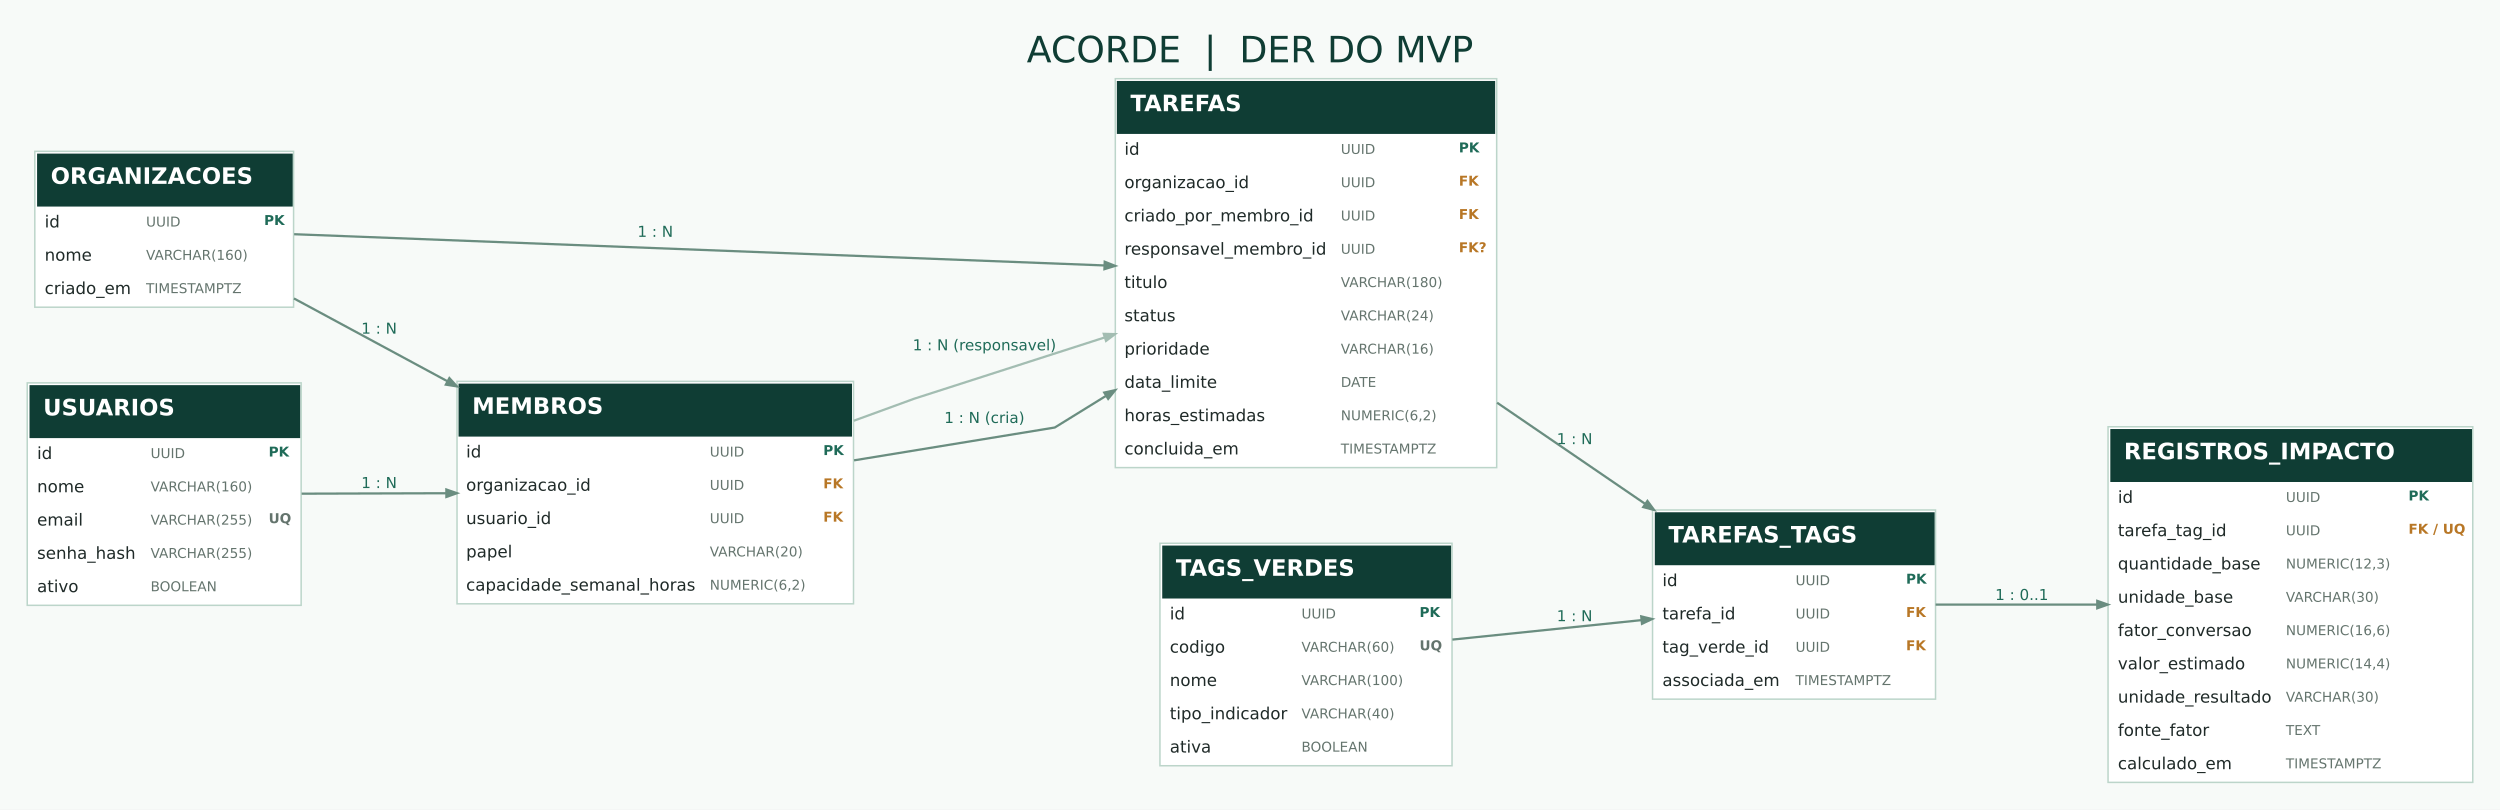
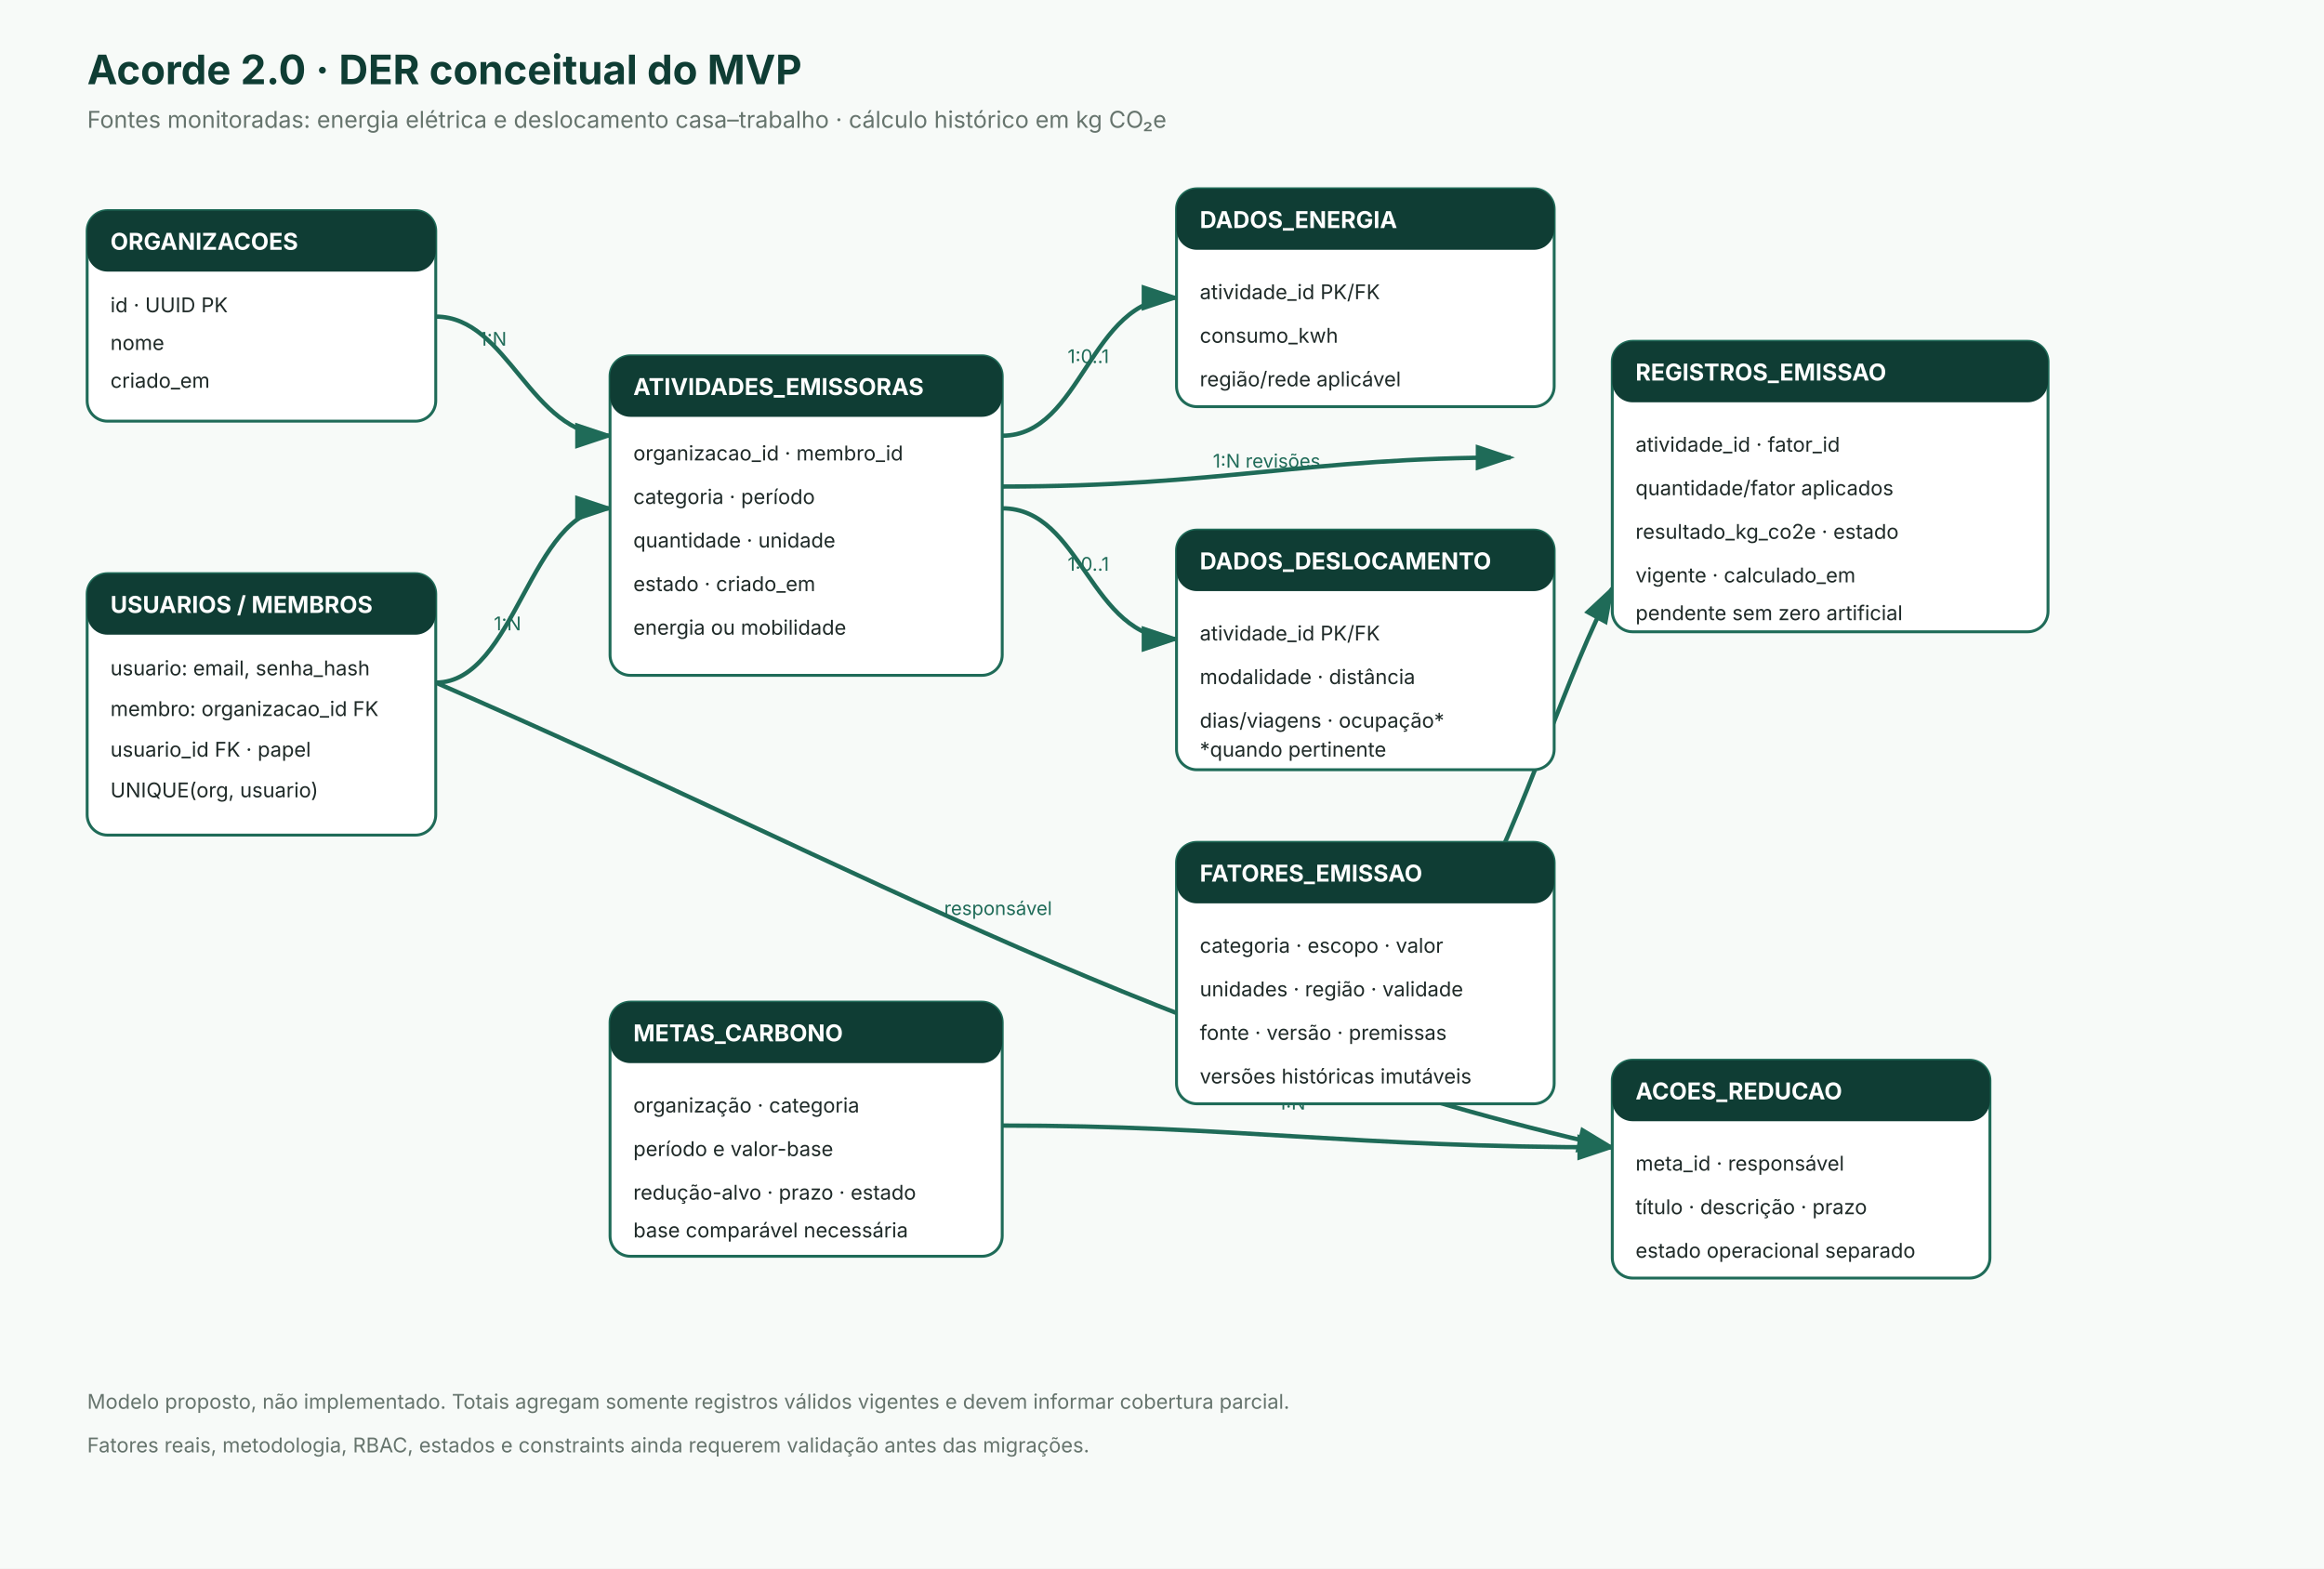
- <svg xmlns="http://www.w3.org/2000/svg" width="1652pt" height="535pt" viewBox="0.00 0.00 1652.00 535.00">
-   <g id="graph0" class="graph" transform="scale(1 1) rotate(0) translate(18 517)">
-     <polygon fill="#f7faf8" stroke="transparent" points="-18,18 -18,-517 1634,-517 1634,18 -18,18" />
-     <text text-anchor="middle" x="808" y="-475.8" font-family="DejaVu Sans" font-size="24.00" fill="#0f3d34">ACORDE  |  DER DO MVP</text>
-     <g id="node1" class="node">
-       <polygon fill="white" stroke="transparent" points="5,-314 5,-417 176,-417 176,-314 5,-314" />
-       <polygon fill="#0f3d34" stroke="transparent" points="6.5,-380.5 6.5,-415.5 175.5,-415.5 175.5,-380.5 6.5,-380.5" />
-       <text text-anchor="start" x="15.5" y="-395.5" font-family="DejaVu Sans" font-weight="bold" font-size="15.00" fill="white">ORGANIZACOES</text>
-       <text text-anchor="start" x="11.5" y="-366.7" font-family="DejaVu Sans" font-size="11.00" fill="#1f2a28">id</text>
-       <text text-anchor="start" x="78.5" y="-367.3" font-family="DejaVu Sans" font-size="9.00" fill="#64746d">UUID</text>
-       <text text-anchor="start" x="156.5" y="-368.3" font-family="DejaVu Sans" font-weight="bold" font-size="9.00" fill="#1f6b58">PK</text>
-       <text text-anchor="start" x="11.5" y="-344.7" font-family="DejaVu Sans" font-size="11.00" fill="#1f2a28">nome</text>
-       <text text-anchor="start" x="78.5" y="-345.3" font-family="DejaVu Sans" font-size="9.00" fill="#64746d">VARCHAR(160)</text>
-       <text text-anchor="start" x="156.5" y="-346.3" font-family="DejaVu Sans" font-weight="bold" font-size="9.00" fill="#64746d"> </text>
-       <text text-anchor="start" x="11.5" y="-322.7" font-family="DejaVu Sans" font-size="11.00" fill="#1f2a28">criado_em</text>
-       <text text-anchor="start" x="78.5" y="-323.3" font-family="DejaVu Sans" font-size="9.00" fill="#64746d">TIMESTAMPTZ</text>
-       <text text-anchor="start" x="156.5" y="-324.3" font-family="DejaVu Sans" font-weight="bold" font-size="9.00" fill="#64746d"> </text>
-       <polygon fill="none" stroke="#bcd5ca" points="5,-314 5,-417 176,-417 176,-314 5,-314" />
-     </g>
-     <g id="node3" class="node">
-       <polygon fill="white" stroke="transparent" points="284,-118 284,-265 546,-265 546,-118 284,-118" />
-       <polygon fill="#0f3d34" stroke="transparent" points="285,-228.5 285,-263.5 545,-263.5 545,-228.5 285,-228.5" />
-       <text text-anchor="start" x="294" y="-243.5" font-family="DejaVu Sans" font-weight="bold" font-size="15.00" fill="white">MEMBROS</text>
-       <text text-anchor="start" x="290" y="-214.7" font-family="DejaVu Sans" font-size="11.00" fill="#1f2a28">id</text>
-       <text text-anchor="start" x="451" y="-215.3" font-family="DejaVu Sans" font-size="9.00" fill="#64746d">UUID</text>
-       <text text-anchor="start" x="526" y="-216.3" font-family="DejaVu Sans" font-weight="bold" font-size="9.00" fill="#1f6b58">PK</text>
-       <text text-anchor="start" x="290" y="-192.7" font-family="DejaVu Sans" font-size="11.00" fill="#1f2a28">organizacao_id</text>
-       <text text-anchor="start" x="451" y="-193.3" font-family="DejaVu Sans" font-size="9.00" fill="#64746d">UUID</text>
-       <text text-anchor="start" x="526" y="-194.3" font-family="DejaVu Sans" font-weight="bold" font-size="9.00" fill="#b87726">FK</text>
-       <text text-anchor="start" x="290" y="-170.7" font-family="DejaVu Sans" font-size="11.00" fill="#1f2a28">usuario_id</text>
-       <text text-anchor="start" x="451" y="-171.3" font-family="DejaVu Sans" font-size="9.00" fill="#64746d">UUID</text>
-       <text text-anchor="start" x="526" y="-172.3" font-family="DejaVu Sans" font-weight="bold" font-size="9.00" fill="#b87726">FK</text>
-       <text text-anchor="start" x="290" y="-148.7" font-family="DejaVu Sans" font-size="11.00" fill="#1f2a28">papel</text>
-       <text text-anchor="start" x="451" y="-149.3" font-family="DejaVu Sans" font-size="9.00" fill="#64746d">VARCHAR(20)</text>
-       <text text-anchor="start" x="526" y="-150.3" font-family="DejaVu Sans" font-weight="bold" font-size="9.00" fill="#64746d"> </text>
-       <text text-anchor="start" x="290" y="-126.7" font-family="DejaVu Sans" font-size="11.00" fill="#1f2a28">capacidade_semanal_horas</text>
-       <text text-anchor="start" x="451" y="-127.3" font-family="DejaVu Sans" font-size="9.00" fill="#64746d">NUMERIC(6,2)</text>
-       <text text-anchor="start" x="526" y="-128.3" font-family="DejaVu Sans" font-weight="bold" font-size="9.00" fill="#64746d"> </text>
-       <polygon fill="none" stroke="#bcd5ca" points="284,-118 284,-265 546,-265 546,-118 284,-118" />
-     </g>
-     <g id="edge1" class="edge">
-       <path fill="none" stroke="#6a8d80" stroke-width="1.5" d="M176.23,-319.78C207.24,-303.05 243.17,-283.67 277.55,-265.12" />
-       <polygon fill="#6a8d80" stroke="#6a8d80" stroke-width="1.5" points="278.95,-267.15 283.95,-261.67 276.62,-262.83 278.95,-267.15" />
-       <text text-anchor="middle" x="232.5" y="-296.5" font-family="DejaVu Sans" font-size="10.00" fill="#1f6b58">1 : N</text>
-     </g>
-     <g id="node4" class="node">
-       <polygon fill="white" stroke="transparent" points="719,-208 719,-465 971,-465 971,-208 719,-208" />
-       <polygon fill="#0f3d34" stroke="transparent" points="720,-428.5 720,-463.5 970,-463.5 970,-428.5 720,-428.5" />
-       <text text-anchor="start" x="729" y="-443.5" font-family="DejaVu Sans" font-weight="bold" font-size="15.00" fill="white">TAREFAS</text>
-       <text text-anchor="start" x="725" y="-414.7" font-family="DejaVu Sans" font-size="11.00" fill="#1f2a28">id</text>
-       <text text-anchor="start" x="868" y="-415.3" font-family="DejaVu Sans" font-size="9.00" fill="#64746d">UUID</text>
-       <text text-anchor="start" x="946" y="-416.3" font-family="DejaVu Sans" font-weight="bold" font-size="9.00" fill="#1f6b58">PK</text>
-       <text text-anchor="start" x="725" y="-392.7" font-family="DejaVu Sans" font-size="11.00" fill="#1f2a28">organizacao_id</text>
-       <text text-anchor="start" x="868" y="-393.3" font-family="DejaVu Sans" font-size="9.00" fill="#64746d">UUID</text>
-       <text text-anchor="start" x="946" y="-394.3" font-family="DejaVu Sans" font-weight="bold" font-size="9.00" fill="#b87726">FK</text>
-       <text text-anchor="start" x="725" y="-370.7" font-family="DejaVu Sans" font-size="11.00" fill="#1f2a28">criado_por_membro_id</text>
-       <text text-anchor="start" x="868" y="-371.3" font-family="DejaVu Sans" font-size="9.00" fill="#64746d">UUID</text>
-       <text text-anchor="start" x="946" y="-372.3" font-family="DejaVu Sans" font-weight="bold" font-size="9.00" fill="#b87726">FK</text>
-       <text text-anchor="start" x="725" y="-348.7" font-family="DejaVu Sans" font-size="11.00" fill="#1f2a28">responsavel_membro_id</text>
-       <text text-anchor="start" x="868" y="-349.3" font-family="DejaVu Sans" font-size="9.00" fill="#64746d">UUID</text>
-       <text text-anchor="start" x="946" y="-350.3" font-family="DejaVu Sans" font-weight="bold" font-size="9.00" fill="#b87726">FK?</text>
-       <text text-anchor="start" x="725" y="-326.7" font-family="DejaVu Sans" font-size="11.00" fill="#1f2a28">titulo</text>
-       <text text-anchor="start" x="868" y="-327.3" font-family="DejaVu Sans" font-size="9.00" fill="#64746d">VARCHAR(180)</text>
-       <text text-anchor="start" x="946" y="-328.3" font-family="DejaVu Sans" font-weight="bold" font-size="9.00" fill="#64746d"> </text>
-       <text text-anchor="start" x="725" y="-304.7" font-family="DejaVu Sans" font-size="11.00" fill="#1f2a28">status</text>
-       <text text-anchor="start" x="868" y="-305.3" font-family="DejaVu Sans" font-size="9.00" fill="#64746d">VARCHAR(24)</text>
-       <text text-anchor="start" x="946" y="-306.3" font-family="DejaVu Sans" font-weight="bold" font-size="9.00" fill="#64746d"> </text>
-       <text text-anchor="start" x="725" y="-282.7" font-family="DejaVu Sans" font-size="11.00" fill="#1f2a28">prioridade</text>
-       <text text-anchor="start" x="868" y="-283.3" font-family="DejaVu Sans" font-size="9.00" fill="#64746d">VARCHAR(16)</text>
-       <text text-anchor="start" x="946" y="-284.3" font-family="DejaVu Sans" font-weight="bold" font-size="9.00" fill="#64746d"> </text>
-       <text text-anchor="start" x="725" y="-260.7" font-family="DejaVu Sans" font-size="11.00" fill="#1f2a28">data_limite</text>
-       <text text-anchor="start" x="868" y="-261.3" font-family="DejaVu Sans" font-size="9.00" fill="#64746d">DATE</text>
-       <text text-anchor="start" x="946" y="-262.3" font-family="DejaVu Sans" font-weight="bold" font-size="9.00" fill="#64746d"> </text>
-       <text text-anchor="start" x="725" y="-238.7" font-family="DejaVu Sans" font-size="11.00" fill="#1f2a28">horas_estimadas</text>
-       <text text-anchor="start" x="868" y="-239.3" font-family="DejaVu Sans" font-size="9.00" fill="#64746d">NUMERIC(6,2)</text>
-       <text text-anchor="start" x="946" y="-240.3" font-family="DejaVu Sans" font-weight="bold" font-size="9.00" fill="#64746d"> </text>
-       <text text-anchor="start" x="725" y="-216.7" font-family="DejaVu Sans" font-size="11.00" fill="#1f2a28">concluida_em</text>
-       <text text-anchor="start" x="868" y="-217.3" font-family="DejaVu Sans" font-size="9.00" fill="#64746d">TIMESTAMPTZ</text>
-       <text text-anchor="start" x="946" y="-218.3" font-family="DejaVu Sans" font-weight="bold" font-size="9.00" fill="#64746d"> </text>
-       <polygon fill="none" stroke="#bcd5ca" points="719,-208 719,-465 971,-465 971,-208 719,-208" />
-     </g>
-     <g id="edge3" class="edge">
-       <path fill="none" stroke="#6a8d80" stroke-width="1.5" d="M176.36,-362.23C306.71,-357.21 557.27,-347.55 711.63,-341.6" />
-       <polygon fill="#6a8d80" stroke="#6a8d80" stroke-width="1.5" points="712,-344.04 718.9,-341.32 711.81,-339.14 712,-344.04" />
-       <text text-anchor="middle" x="415" y="-360.5" font-family="DejaVu Sans" font-size="10.00" fill="#1f6b58">1 : N</text>
-     </g>
-     <g id="node2" class="node">
-       <polygon fill="white" stroke="transparent" points="0,-117 0,-264 181,-264 181,-117 0,-117" />
-       <polygon fill="#0f3d34" stroke="transparent" points="1.5,-227.5 1.5,-262.5 180.5,-262.5 180.5,-227.5 1.5,-227.5" />
-       <text text-anchor="start" x="10.5" y="-242.5" font-family="DejaVu Sans" font-weight="bold" font-size="15.00" fill="white">USUARIOS</text>
-       <text text-anchor="start" x="6.5" y="-213.7" font-family="DejaVu Sans" font-size="11.00" fill="#1f2a28">id</text>
-       <text text-anchor="start" x="81.5" y="-214.3" font-family="DejaVu Sans" font-size="9.00" fill="#64746d">UUID</text>
-       <text text-anchor="start" x="159.5" y="-215.3" font-family="DejaVu Sans" font-weight="bold" font-size="9.00" fill="#1f6b58">PK</text>
-       <text text-anchor="start" x="6.5" y="-191.7" font-family="DejaVu Sans" font-size="11.00" fill="#1f2a28">nome</text>
-       <text text-anchor="start" x="81.5" y="-192.3" font-family="DejaVu Sans" font-size="9.00" fill="#64746d">VARCHAR(160)</text>
-       <text text-anchor="start" x="159.5" y="-193.3" font-family="DejaVu Sans" font-weight="bold" font-size="9.00" fill="#64746d"> </text>
-       <text text-anchor="start" x="6.5" y="-169.7" font-family="DejaVu Sans" font-size="11.00" fill="#1f2a28">email</text>
-       <text text-anchor="start" x="81.5" y="-170.3" font-family="DejaVu Sans" font-size="9.00" fill="#64746d">VARCHAR(255)</text>
-       <text text-anchor="start" x="159.5" y="-171.3" font-family="DejaVu Sans" font-weight="bold" font-size="9.00" fill="#64746d">UQ</text>
-       <text text-anchor="start" x="6.5" y="-147.7" font-family="DejaVu Sans" font-size="11.00" fill="#1f2a28">senha_hash</text>
-       <text text-anchor="start" x="81.5" y="-148.3" font-family="DejaVu Sans" font-size="9.00" fill="#64746d">VARCHAR(255)</text>
-       <text text-anchor="start" x="159.5" y="-149.3" font-family="DejaVu Sans" font-weight="bold" font-size="9.00" fill="#64746d"> </text>
-       <text text-anchor="start" x="6.5" y="-125.7" font-family="DejaVu Sans" font-size="11.00" fill="#1f2a28">ativo</text>
-       <text text-anchor="start" x="81.5" y="-126.3" font-family="DejaVu Sans" font-size="9.00" fill="#64746d">BOOLEAN</text>
-       <text text-anchor="start" x="159.5" y="-127.3" font-family="DejaVu Sans" font-weight="bold" font-size="9.00" fill="#64746d"> </text>
-       <polygon fill="none" stroke="#bcd5ca" points="0,-117 0,-264 181,-264 181,-117 0,-117" />
-     </g>
-     <g id="edge2" class="edge">
-       <path fill="none" stroke="#6a8d80" stroke-width="1.5" d="M181.33,-190.78C210.88,-190.87 244.43,-190.97 276.67,-191.07" />
-       <polygon fill="#6a8d80" stroke="#6a8d80" stroke-width="1.5" points="276.96,-193.52 283.97,-191.1 276.97,-188.63 276.96,-193.52" />
-       <text text-anchor="middle" x="232.5" y="-194.5" font-family="DejaVu Sans" font-size="10.00" fill="#1f6b58">1 : N</text>
-     </g>
-     <g id="edge4" class="edge">
-       <path fill="none" stroke="#6a8d80" stroke-width="1.5" d="M546.34,-212.81C612.48,-223.62 679,-234.5 679,-234.5 679,-234.5 693.02,-243.17 712.89,-255.45" />
-       <polygon fill="#6a8d80" stroke="#6a8d80" stroke-width="1.5" points="711.7,-257.59 718.94,-259.19 714.28,-253.43 711.7,-257.59" />
-       <text text-anchor="middle" x="632.5" y="-237.5" font-family="DejaVu Sans" font-size="10.00" fill="#1f6b58">1 : N (cria)</text>
-     </g>
-     <g id="edge8" class="edge">
-       <path fill="none" stroke="#a3bdb2" stroke-width="1.5" d="M546.14,-238.96C569.19,-247.37 586,-253.5 586,-253.5 586,-253.5 648.41,-273.58 711.84,-293.98" />
-       <polygon fill="#a3bdb2" stroke="#a3bdb2" stroke-width="1.5" points="711.36,-296.4 718.78,-296.22 712.87,-291.74 711.36,-296.4" />
-       <text text-anchor="middle" x="632.5" y="-285.5" font-family="DejaVu Sans" font-size="10.00" fill="#1f6b58">1 : N (responsavel)</text>
-     </g>
-     <g id="node6" class="node">
-       <polygon fill="white" stroke="transparent" points="1074,-55 1074,-180 1261,-180 1261,-55 1074,-55" />
-       <polygon fill="#0f3d34" stroke="transparent" points="1075.5,-143.5 1075.5,-178.5 1260.5,-178.5 1260.5,-143.5 1075.5,-143.5" />
-       <text text-anchor="start" x="1084.5" y="-158.5" font-family="DejaVu Sans" font-weight="bold" font-size="15.00" fill="white">TAREFAS_TAGS</text>
-       <text text-anchor="start" x="1080.5" y="-129.7" font-family="DejaVu Sans" font-size="11.00" fill="#1f2a28">id</text>
-       <text text-anchor="start" x="1168.5" y="-130.3" font-family="DejaVu Sans" font-size="9.00" fill="#64746d">UUID</text>
-       <text text-anchor="start" x="1241.5" y="-131.3" font-family="DejaVu Sans" font-weight="bold" font-size="9.00" fill="#1f6b58">PK</text>
-       <text text-anchor="start" x="1080.5" y="-107.7" font-family="DejaVu Sans" font-size="11.00" fill="#1f2a28">tarefa_id</text>
-       <text text-anchor="start" x="1168.5" y="-108.3" font-family="DejaVu Sans" font-size="9.00" fill="#64746d">UUID</text>
-       <text text-anchor="start" x="1241.5" y="-109.3" font-family="DejaVu Sans" font-weight="bold" font-size="9.00" fill="#b87726">FK</text>
-       <text text-anchor="start" x="1080.5" y="-85.7" font-family="DejaVu Sans" font-size="11.00" fill="#1f2a28">tag_verde_id</text>
-       <text text-anchor="start" x="1168.5" y="-86.3" font-family="DejaVu Sans" font-size="9.00" fill="#64746d">UUID</text>
-       <text text-anchor="start" x="1241.5" y="-87.3" font-family="DejaVu Sans" font-weight="bold" font-size="9.00" fill="#b87726">FK</text>
-       <text text-anchor="start" x="1080.5" y="-63.7" font-family="DejaVu Sans" font-size="11.00" fill="#1f2a28">associada_em</text>
-       <text text-anchor="start" x="1168.5" y="-64.3" font-family="DejaVu Sans" font-size="9.00" fill="#64746d">TIMESTAMPTZ</text>
-       <text text-anchor="start" x="1241.5" y="-65.3" font-family="DejaVu Sans" font-weight="bold" font-size="9.00" fill="#64746d"> </text>
-       <polygon fill="none" stroke="#bcd5ca" points="1074,-55 1074,-180 1261,-180 1261,-55 1074,-55" />
-     </g>
-     <g id="edge5" class="edge">
-       <path fill="none" stroke="#6a8d80" stroke-width="1.5" d="M971.29,-250.89C1003.72,-228.73 1038.15,-205.2 1068.92,-184.18" />
-       <polygon fill="#6a8d80" stroke="#6a8d80" stroke-width="1.5" points="1070.63,-185.98 1075.03,-180.01 1067.86,-181.93 1070.63,-185.98" />
-       <text text-anchor="middle" x="1022.5" y="-223.5" font-family="DejaVu Sans" font-size="10.00" fill="#1f6b58">1 : N</text>
-     </g>
-     <g id="node5" class="node">
-       <polygon fill="white" stroke="transparent" points="748.5,-11 748.5,-158 941.5,-158 941.5,-11 748.5,-11" />
-       <polygon fill="#0f3d34" stroke="transparent" points="750,-121.5 750,-156.5 941,-156.5 941,-121.5 750,-121.5" />
-       <text text-anchor="start" x="759" y="-136.5" font-family="DejaVu Sans" font-weight="bold" font-size="15.00" fill="white">TAGS_VERDES</text>
-       <text text-anchor="start" x="755" y="-107.7" font-family="DejaVu Sans" font-size="11.00" fill="#1f2a28">id</text>
-       <text text-anchor="start" x="842" y="-108.3" font-family="DejaVu Sans" font-size="9.00" fill="#64746d">UUID</text>
-       <text text-anchor="start" x="920" y="-109.3" font-family="DejaVu Sans" font-weight="bold" font-size="9.00" fill="#1f6b58">PK</text>
-       <text text-anchor="start" x="755" y="-85.7" font-family="DejaVu Sans" font-size="11.00" fill="#1f2a28">codigo</text>
-       <text text-anchor="start" x="842" y="-86.3" font-family="DejaVu Sans" font-size="9.00" fill="#64746d">VARCHAR(60)</text>
-       <text text-anchor="start" x="920" y="-87.3" font-family="DejaVu Sans" font-weight="bold" font-size="9.00" fill="#64746d">UQ</text>
-       <text text-anchor="start" x="755" y="-63.7" font-family="DejaVu Sans" font-size="11.00" fill="#1f2a28">nome</text>
-       <text text-anchor="start" x="842" y="-64.3" font-family="DejaVu Sans" font-size="9.00" fill="#64746d">VARCHAR(100)</text>
-       <text text-anchor="start" x="920" y="-65.3" font-family="DejaVu Sans" font-weight="bold" font-size="9.00" fill="#64746d"> </text>
-       <text text-anchor="start" x="755" y="-41.7" font-family="DejaVu Sans" font-size="11.00" fill="#1f2a28">tipo_indicador</text>
-       <text text-anchor="start" x="842" y="-42.3" font-family="DejaVu Sans" font-size="9.00" fill="#64746d">VARCHAR(40)</text>
-       <text text-anchor="start" x="920" y="-43.3" font-family="DejaVu Sans" font-weight="bold" font-size="9.00" fill="#64746d"> </text>
-       <text text-anchor="start" x="755" y="-19.7" font-family="DejaVu Sans" font-size="11.00" fill="#1f2a28">ativa</text>
-       <text text-anchor="start" x="842" y="-20.3" font-family="DejaVu Sans" font-size="9.00" fill="#64746d">BOOLEAN</text>
-       <text text-anchor="start" x="920" y="-21.3" font-family="DejaVu Sans" font-weight="bold" font-size="9.00" fill="#64746d"> </text>
-       <polygon fill="none" stroke="#bcd5ca" points="748.5,-11 748.5,-158 941.5,-158 941.5,-11 748.5,-11" />
-     </g>
-     <g id="edge6" class="edge">
-       <path fill="none" stroke="#6a8d80" stroke-width="1.5" d="M941.73,-94.36C981.06,-98.41 1026.61,-103.1 1066.39,-107.19" />
-       <polygon fill="#6a8d80" stroke="#6a8d80" stroke-width="1.5" points="1066.53,-109.67 1073.74,-107.95 1067.03,-104.8 1066.53,-109.67" />
-       <text text-anchor="middle" x="1022.5" y="-106.5" font-family="DejaVu Sans" font-size="10.00" fill="#1f6b58">1 : N</text>
-     </g>
-     <g id="node7" class="node">
-       <polygon fill="white" stroke="transparent" points="1375,0 1375,-235 1616,-235 1616,0 1375,0" />
-       <polygon fill="#0f3d34" stroke="transparent" points="1376.5,-198.5 1376.5,-233.5 1615.5,-233.5 1615.5,-198.5 1376.5,-198.5" />
-       <text text-anchor="start" x="1385.5" y="-213.5" font-family="DejaVu Sans" font-weight="bold" font-size="15.00" fill="white">REGISTROS_IMPACTO</text>
-       <text text-anchor="start" x="1381.5" y="-184.7" font-family="DejaVu Sans" font-size="11.00" fill="#1f2a28">id</text>
-       <text text-anchor="start" x="1492.5" y="-185.3" font-family="DejaVu Sans" font-size="9.00" fill="#64746d">UUID</text>
-       <text text-anchor="start" x="1573.5" y="-186.3" font-family="DejaVu Sans" font-weight="bold" font-size="9.00" fill="#1f6b58">PK</text>
-       <text text-anchor="start" x="1381.5" y="-162.7" font-family="DejaVu Sans" font-size="11.00" fill="#1f2a28">tarefa_tag_id</text>
-       <text text-anchor="start" x="1492.5" y="-163.3" font-family="DejaVu Sans" font-size="9.00" fill="#64746d">UUID</text>
-       <text text-anchor="start" x="1573.5" y="-164.3" font-family="DejaVu Sans" font-weight="bold" font-size="9.00" fill="#b87726">FK / UQ</text>
-       <text text-anchor="start" x="1381.5" y="-140.7" font-family="DejaVu Sans" font-size="11.00" fill="#1f2a28">quantidade_base</text>
-       <text text-anchor="start" x="1492.5" y="-141.3" font-family="DejaVu Sans" font-size="9.00" fill="#64746d">NUMERIC(12,3)</text>
-       <text text-anchor="start" x="1573.5" y="-142.3" font-family="DejaVu Sans" font-weight="bold" font-size="9.00" fill="#64746d"> </text>
-       <text text-anchor="start" x="1381.5" y="-118.7" font-family="DejaVu Sans" font-size="11.00" fill="#1f2a28">unidade_base</text>
-       <text text-anchor="start" x="1492.5" y="-119.3" font-family="DejaVu Sans" font-size="9.00" fill="#64746d">VARCHAR(30)</text>
-       <text text-anchor="start" x="1573.5" y="-120.3" font-family="DejaVu Sans" font-weight="bold" font-size="9.00" fill="#64746d"> </text>
-       <text text-anchor="start" x="1381.5" y="-96.7" font-family="DejaVu Sans" font-size="11.00" fill="#1f2a28">fator_conversao</text>
-       <text text-anchor="start" x="1492.5" y="-97.3" font-family="DejaVu Sans" font-size="9.00" fill="#64746d">NUMERIC(16,6)</text>
-       <text text-anchor="start" x="1573.5" y="-98.3" font-family="DejaVu Sans" font-weight="bold" font-size="9.00" fill="#64746d"> </text>
-       <text text-anchor="start" x="1381.5" y="-74.7" font-family="DejaVu Sans" font-size="11.00" fill="#1f2a28">valor_estimado</text>
-       <text text-anchor="start" x="1492.5" y="-75.3" font-family="DejaVu Sans" font-size="9.00" fill="#64746d">NUMERIC(14,4)</text>
-       <text text-anchor="start" x="1573.5" y="-76.3" font-family="DejaVu Sans" font-weight="bold" font-size="9.00" fill="#64746d"> </text>
-       <text text-anchor="start" x="1381.5" y="-52.7" font-family="DejaVu Sans" font-size="11.00" fill="#1f2a28">unidade_resultado</text>
-       <text text-anchor="start" x="1492.5" y="-53.3" font-family="DejaVu Sans" font-size="9.00" fill="#64746d">VARCHAR(30)</text>
-       <text text-anchor="start" x="1573.5" y="-54.3" font-family="DejaVu Sans" font-weight="bold" font-size="9.00" fill="#64746d"> </text>
-       <text text-anchor="start" x="1381.5" y="-30.7" font-family="DejaVu Sans" font-size="11.00" fill="#1f2a28">fonte_fator</text>
-       <text text-anchor="start" x="1492.5" y="-31.3" font-family="DejaVu Sans" font-size="9.00" fill="#64746d">TEXT</text>
-       <text text-anchor="start" x="1573.5" y="-32.3" font-family="DejaVu Sans" font-weight="bold" font-size="9.00" fill="#64746d"> </text>
-       <text text-anchor="start" x="1381.5" y="-8.7" font-family="DejaVu Sans" font-size="11.00" fill="#1f2a28">calculado_em</text>
-       <text text-anchor="start" x="1492.5" y="-9.3" font-family="DejaVu Sans" font-size="9.00" fill="#64746d">TIMESTAMPTZ</text>
-       <text text-anchor="start" x="1573.5" y="-10.3" font-family="DejaVu Sans" font-weight="bold" font-size="9.00" fill="#64746d"> </text>
-       <polygon fill="none" stroke="#bcd5ca" points="1375,0 1375,-235 1616,-235 1616,0 1375,0" />
-     </g>
-     <g id="edge7" class="edge">
-       <path fill="none" stroke="#6a8d80" stroke-width="1.5" d="M1261.05,-117.5C1294.22,-117.5 1332.22,-117.5 1367.79,-117.5" />
-       <polygon fill="#6a8d80" stroke="#6a8d80" stroke-width="1.5" points="1367.87,-119.95 1374.87,-117.5 1367.87,-115.05 1367.87,-119.95" />
-       <text text-anchor="middle" x="1318" y="-120.5" font-family="DejaVu Sans" font-size="10.00" fill="#1f6b58">1 : 0..1</text>
-     </g>
+ <svg xmlns="http://www.w3.org/2000/svg" viewBox="0 0 1600 1080" role="img" aria-labelledby="title desc">
+   <defs>
+     <style>
+       .bg{fill:#F7FAF8}.card{fill:#fff;stroke:#1F6B58;stroke-width:2;rx:14}.head{fill:#0F3D34;rx:14}.title{font:700 28px Manrope,Inter,sans-serif;fill:#0F3D34}.subtitle{font:16px Inter,sans-serif;fill:#66746D}.entity{font:700 16px Inter,sans-serif;fill:#fff}.field{font:14px Inter,sans-serif;fill:#1F2A28}.rel{stroke:#1F6B58;stroke-width:3;fill:none;marker-end:url(#arrow)}.tag{font:13px Inter,sans-serif;fill:#1F6B58}.note{font:14px Inter,sans-serif;fill:#66746D}
+     </style>
+     <marker id="arrow" markerWidth="10" markerHeight="10" refX="8" refY="3" orient="auto">
+       <path d="M0,0 L0,6 L9,3 z" fill="#1F6B58" />
+     </marker>
+   </defs>
+   <rect class="bg" width="1600" height="1080" />
+   <text class="title" x="60" y="58">Acorde 2.0 · DER conceitual do MVP</text>
+   <text class="subtitle" x="60" y="88">Fontes monitoradas: energia elétrica e deslocamento casa–trabalho · cálculo histórico em kg CO₂e</text>
+   <path class="rel" d="M300 218 C350 218 365 300 420 300" />
+   <text class="tag" x="330" y="238">1:N</text>
+   <path class="rel" d="M300 470 C355 470 365 350 420 350" />
+   <text class="tag" x="340" y="434">1:N</text>
+   <path class="rel" d="M690 300 C745 300 750 205 810 205" />
+   <text class="tag" x="735" y="250">1:0..1</text>
+   <path class="rel" d="M690 350 C745 350 750 440 810 440" />
+   <text class="tag" x="735" y="393">1:0..1</text>
+   <path class="rel" d="M690 335 C840 335 900 315 1040 315" />
+   <text class="tag" x="835" y="322">1:N revisões</text>
+   <path class="rel" d="M1010 635 C1050 560 1080 460 1110 405" />
+   <text class="tag" x="1032" y="522">1:N</text>
+   <path class="rel" d="M690 775 C850 775 930 790 1110 790" />
+   <text class="tag" x="880" y="764">1:N</text>
+   <path class="rel" d="M300 470 C600 600 800 720 1110 790" />
+   <text class="tag" x="650" y="630">responsável</text>
+   <g transform="translate(60 145)">
+     <rect class="card" width="240" height="145" />
+     <rect class="head" width="240" height="42" />
+     <text class="entity" x="16" y="27">ORGANIZACOES</text>
+     <text class="field" x="16" y="70">id · UUID PK</text>
+     <text class="field" x="16" y="96">nome</text>
+     <text class="field" x="16" y="122">criado_em</text>
  </g>
+   <g transform="translate(60 395)">
+     <rect class="card" width="240" height="180" />
+     <rect class="head" width="240" height="42" />
+     <text class="entity" x="16" y="27">USUARIOS / MEMBROS</text>
+     <text class="field" x="16" y="70">usuario: email, senha_hash</text>
+     <text class="field" x="16" y="98">membro: organizacao_id FK</text>
+     <text class="field" x="16" y="126">usuario_id FK · papel</text>
+     <text class="field" x="16" y="154">UNIQUE(org, usuario)</text>
+   </g>
+   <g transform="translate(420 245)">
+     <rect class="card" width="270" height="220" />
+     <rect class="head" width="270" height="42" />
+     <text class="entity" x="16" y="27">ATIVIDADES_EMISSORAS</text>
+     <text class="field" x="16" y="72">organizacao_id · membro_id</text>
+     <text class="field" x="16" y="102">categoria · período</text>
+     <text class="field" x="16" y="132">quantidade · unidade</text>
+     <text class="field" x="16" y="162">estado · criado_em</text>
+     <text class="field" x="16" y="192">energia ou mobilidade</text>
+   </g>
+   <g transform="translate(810 130)">
+     <rect class="card" width="260" height="150" />
+     <rect class="head" width="260" height="42" />
+     <text class="entity" x="16" y="27">DADOS_ENERGIA</text>
+     <text class="field" x="16" y="76">atividade_id PK/FK</text>
+     <text class="field" x="16" y="106">consumo_kwh</text>
+     <text class="field" x="16" y="136">região/rede aplicável</text>
+   </g>
+   <g transform="translate(810 365)">
+     <rect class="card" width="260" height="165" />
+     <rect class="head" width="260" height="42" />
+     <text class="entity" x="16" y="27">DADOS_DESLOCAMENTO</text>
+     <text class="field" x="16" y="76">atividade_id PK/FK</text>
+     <text class="field" x="16" y="106">modalidade · distância</text>
+     <text class="field" x="16" y="136">dias/viagens · ocupação*</text>
+     <text class="field" x="16" y="156">*quando pertinente</text>
+   </g>
+   <g transform="translate(810 580)">
+     <rect class="card" width="260" height="180" />
+     <rect class="head" width="260" height="42" />
+     <text class="entity" x="16" y="27">FATORES_EMISSAO</text>
+     <text class="field" x="16" y="76">categoria · escopo · valor</text>
+     <text class="field" x="16" y="106">unidades · região · validade</text>
+     <text class="field" x="16" y="136">fonte · versão · premissas</text>
+     <text class="field" x="16" y="166">versões históricas imutáveis</text>
+   </g>
+   <g transform="translate(1110 235)">
+     <rect class="card" width="300" height="200" />
+     <rect class="head" width="300" height="42" />
+     <text class="entity" x="16" y="27">REGISTROS_EMISSAO</text>
+     <text class="field" x="16" y="76">atividade_id · fator_id</text>
+     <text class="field" x="16" y="106">quantidade/fator aplicados</text>
+     <text class="field" x="16" y="136">resultado_kg_co2e · estado</text>
+     <text class="field" x="16" y="166">vigente · calculado_em</text>
+     <text class="field" x="16" y="192">pendente sem zero artificial</text>
+   </g>
+   <g transform="translate(420 690)">
+     <rect class="card" width="270" height="175" />
+     <rect class="head" width="270" height="42" />
+     <text class="entity" x="16" y="27">METAS_CARBONO</text>
+     <text class="field" x="16" y="76">organização · categoria</text>
+     <text class="field" x="16" y="106">período e valor-base</text>
+     <text class="field" x="16" y="136">redução-alvo · prazo · estado</text>
+     <text class="field" x="16" y="162">base comparável necessária</text>
+   </g>
+   <g transform="translate(1110 730)">
+     <rect class="card" width="260" height="150" />
+     <rect class="head" width="260" height="42" />
+     <text class="entity" x="16" y="27">ACOES_REDUCAO</text>
+     <text class="field" x="16" y="76">meta_id · responsável</text>
+     <text class="field" x="16" y="106">título · descrição · prazo</text>
+     <text class="field" x="16" y="136">estado operacional separado</text>
+   </g>
+   <text class="note" x="60" y="970">Modelo proposto, não implementado. Totais agregam somente registros válidos vigentes e devem informar cobertura parcial.</text>
+   <text class="note" x="60" y="1000">Fatores reais, metodologia, RBAC, estados e constraints ainda requerem validação antes das migrações.</text>
</svg>
